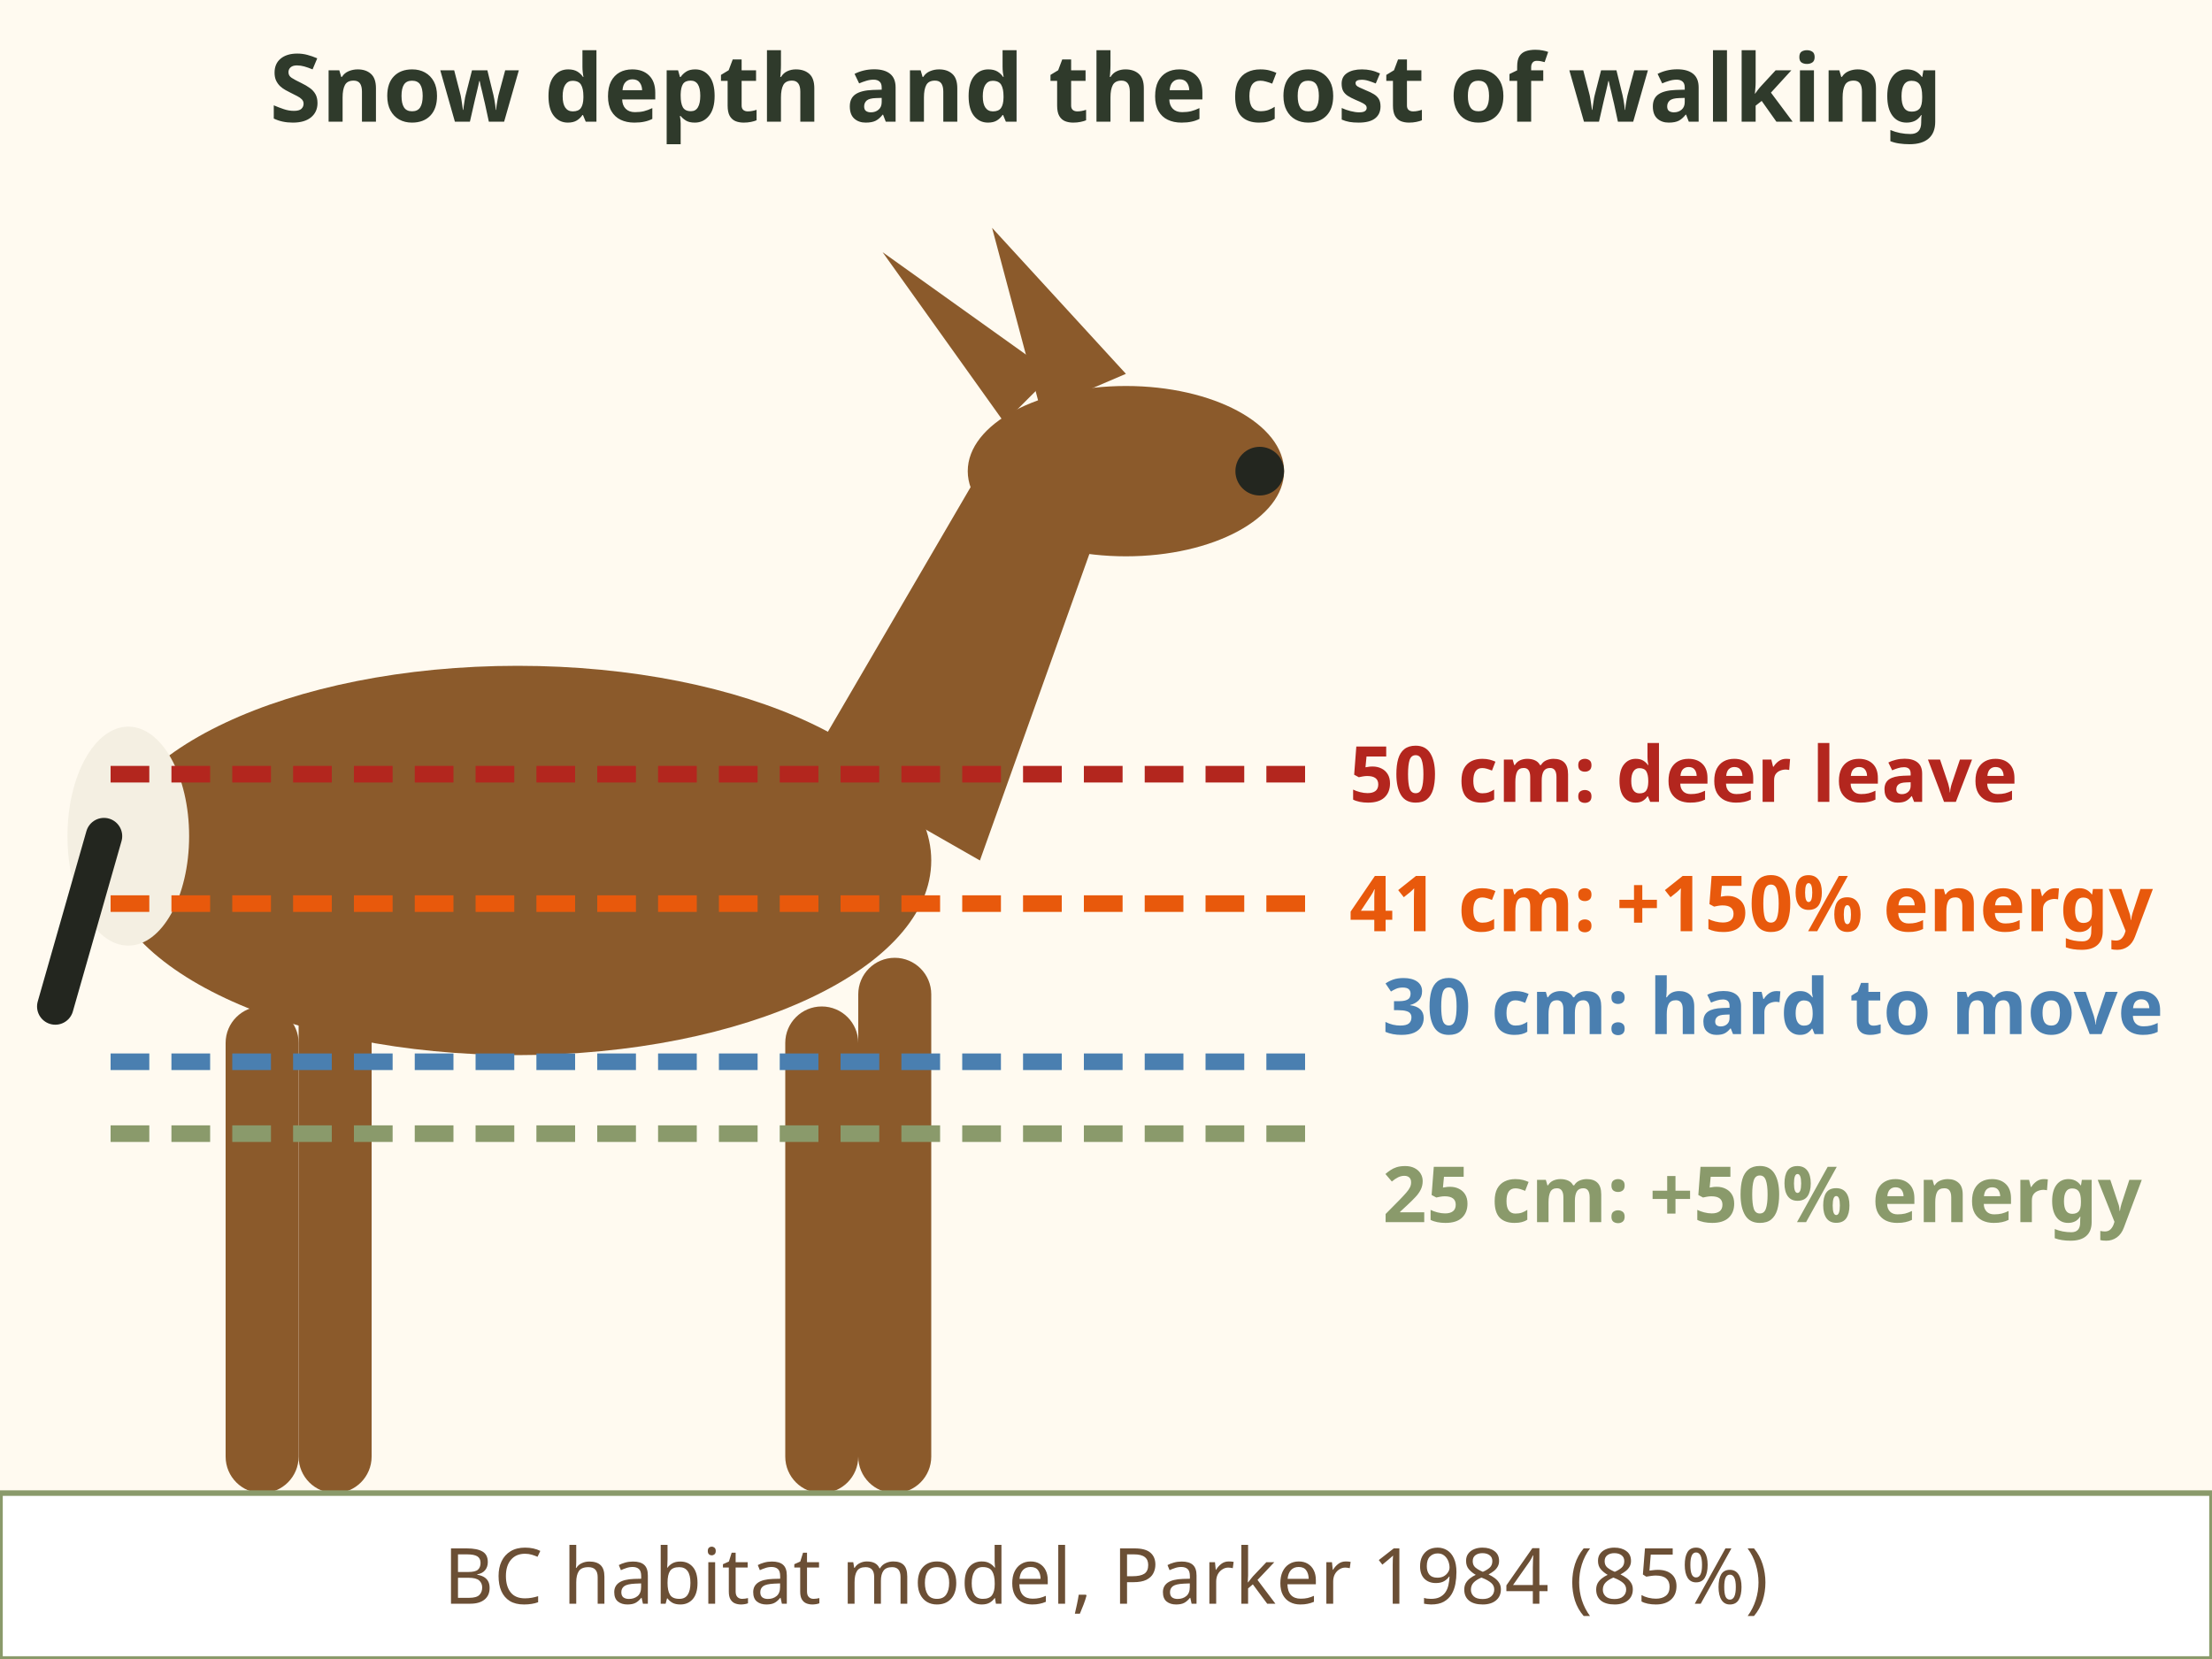
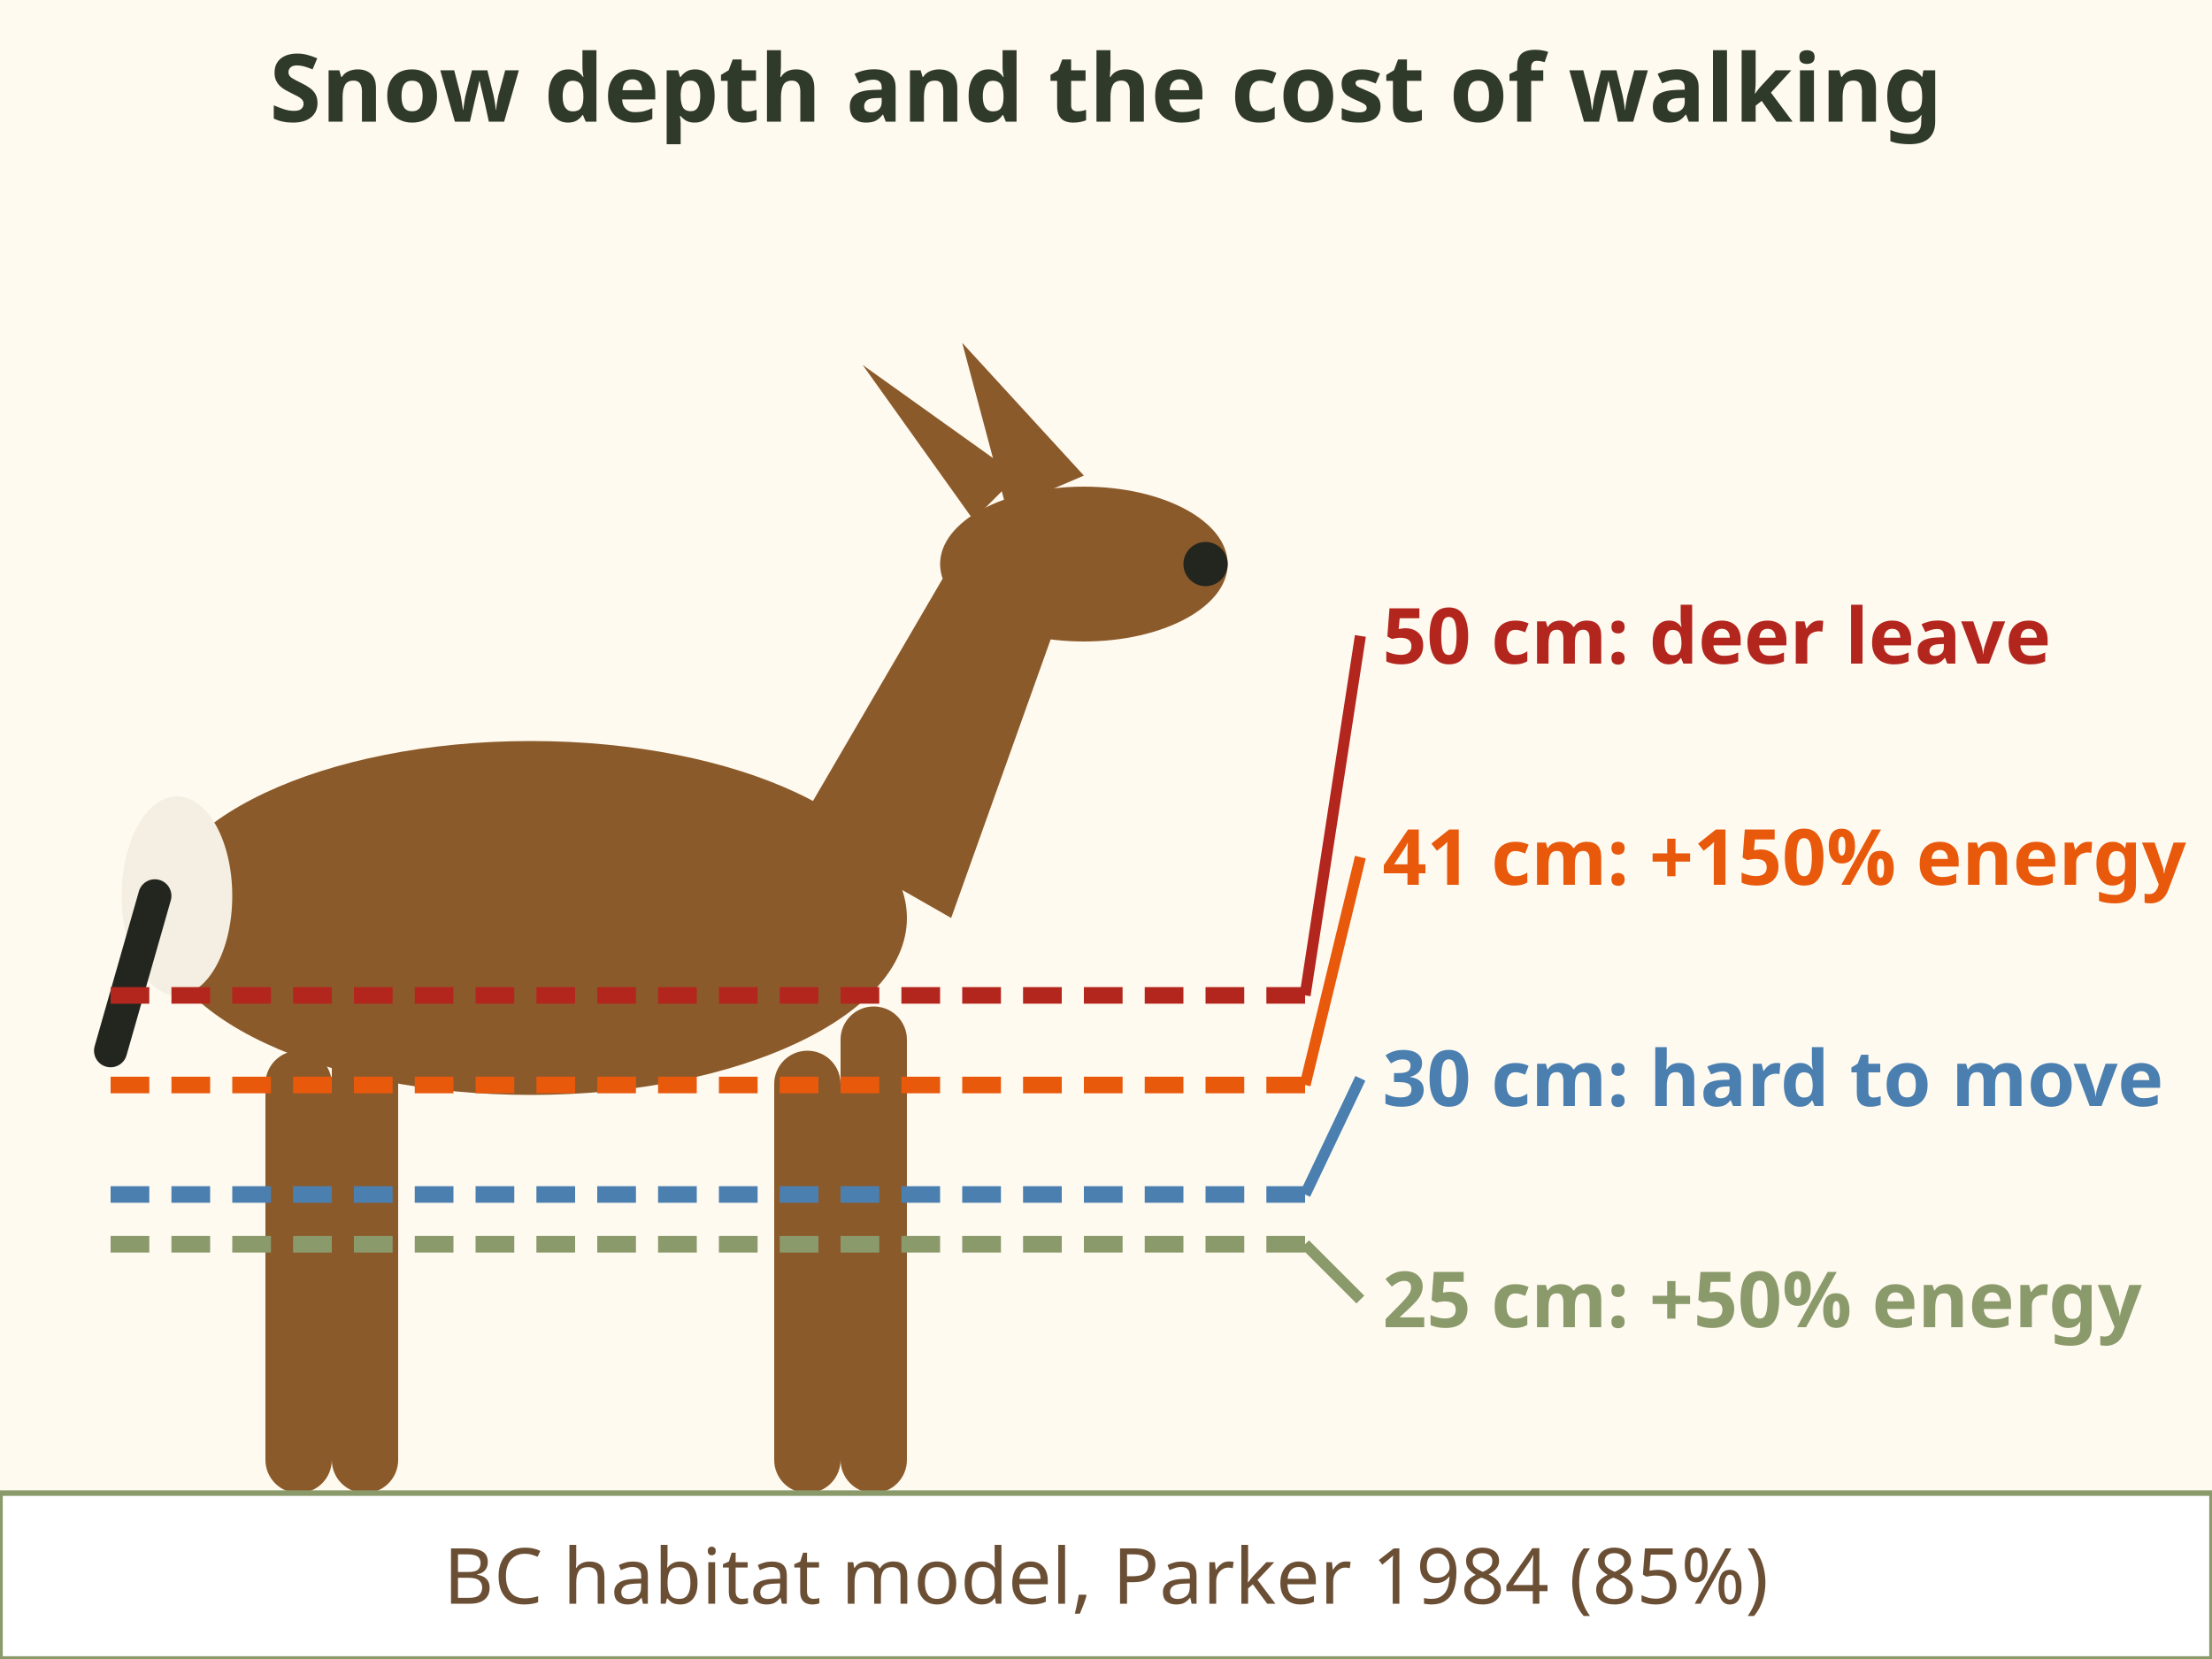
<svg xmlns="http://www.w3.org/2000/svg" viewBox="0 0 400 300" font-family="sans-serif" role="img" aria-label="A deer standing with snow depth lines up its legs. At 25 cm walking costs about 50% more energy. Around 30 cm movement is hard. At 41 cm walking costs about 150% more. Snow over about 50 cm and deer leave the area.">
  <rect width="400" height="300" fill="#fffaf0" />
  <text x="200" y="22" font-size="17" fill="#2f3a2b" text-anchor="middle" font-weight="bold">Snow depth and the cost of walking</text>
-   <g transform="translate(120 270) scale(2.200 2.200)">
+   <g transform="translate(120 270) scale(2.000 2.000)">
    <rect x="-36" y="-40" width="6" height="40" rx="3" fill="#8b5a2b" />
    <rect x="10" y="-40" width="6" height="40" rx="3" fill="#8b5a2b" />
    <ellipse cx="-12" cy="-52" rx="34" ry="16" fill="#8b5a2b" />
    <rect x="-30" y="-44" width="6" height="44" rx="3" fill="#8b5a2b" />
    <rect x="16" y="-44" width="6" height="44" rx="3" fill="#8b5a2b" />
    <path d="M12 -60 L26 -84 L36 -80 L26 -52 Z" fill="#8b5a2b" />
    <ellipse cx="38" cy="-84" rx="13" ry="7" fill="#8b5a2b" />
    <path d="M28 -88 L18 -102 L32 -92 Z" fill="#8b5a2b" />
    <path d="M31 -89 L27 -104 L38 -92 Z" fill="#8b5a2b" />
    <circle cx="49" cy="-84" r="2" fill="#23261f" />
    <ellipse cx="-44" cy="-54" rx="5" ry="9" fill="#f4efe2" />
    <path d="M-46 -54 L-50 -40" stroke="#23261f" stroke-width="3" stroke-linecap="round" />
  </g>
-   <line x1="20" y1="205.0" x2="240" y2="205.0" stroke="#8a9a6b" stroke-width="3" stroke-dasharray="7 4" />
-   <text x="250" y="221.0" font-size="14" fill="#8a9a6b" text-anchor="start" font-weight="bold">25 cm: +50% energy</text>
-   <line x1="20" y1="192.0" x2="240" y2="192.0" stroke="#4a7fb0" stroke-width="3" stroke-dasharray="7 4" />
-   <text x="250" y="187.0" font-size="14" fill="#4a7fb0" text-anchor="start" font-weight="bold">30 cm: hard to move</text>
-   <line x1="20" y1="163.4" x2="240" y2="163.4" stroke="#e8590c" stroke-width="3" stroke-dasharray="7 4" />
-   <text x="244" y="168.4" font-size="14" fill="#e8590c" text-anchor="start" font-weight="bold">41 cm: +150% energy</text>
-   <line x1="20" y1="140.0" x2="240" y2="140.0" stroke="#b3261e" stroke-width="3" stroke-dasharray="7 4" />
-   <text x="244" y="145.0" font-size="14" fill="#b3261e" text-anchor="start" font-weight="bold">50 cm: deer leave</text>
+   <line x1="20" y1="225.0" x2="236" y2="225.0" stroke="#8a9a6b" stroke-width="3" stroke-dasharray="7 4" />
+   <line x1="236" y1="225.0" x2="246" y2="235" stroke="#8a9a6b" stroke-width="2" />
+   <text x="250" y="240" font-size="14" fill="#8a9a6b" text-anchor="start" font-weight="bold">25 cm: +50% energy</text>
+   <line x1="20" y1="216.0" x2="236" y2="216.0" stroke="#4a7fb0" stroke-width="3" stroke-dasharray="7 4" />
+   <line x1="236" y1="216.0" x2="246" y2="195" stroke="#4a7fb0" stroke-width="2" />
+   <text x="250" y="200" font-size="14" fill="#4a7fb0" text-anchor="start" font-weight="bold">30 cm: hard to move</text>
+   <line x1="20" y1="196.2" x2="236" y2="196.2" stroke="#e8590c" stroke-width="3" stroke-dasharray="7 4" />
+   <line x1="236" y1="196.2" x2="246" y2="155" stroke="#e8590c" stroke-width="2" />
+   <text x="250" y="160" font-size="14" fill="#e8590c" text-anchor="start" font-weight="bold">41 cm: +150% energy</text>
+   <line x1="20" y1="180.0" x2="236" y2="180.0" stroke="#b3261e" stroke-width="3" stroke-dasharray="7 4" />
+   <line x1="236" y1="180.0" x2="246" y2="115" stroke="#b3261e" stroke-width="2" />
+   <text x="250" y="120" font-size="14" fill="#b3261e" text-anchor="start" font-weight="bold">50 cm: deer leave</text>
  <rect x="0" y="270" width="400" height="30" fill="#ffffff" stroke="#8a9a6b" stroke-width="1" />
  <text x="200" y="290" font-size="14" fill="#6b4f35" text-anchor="middle">BC habitat model, Parker 1984 (85%)</text>
</svg>
